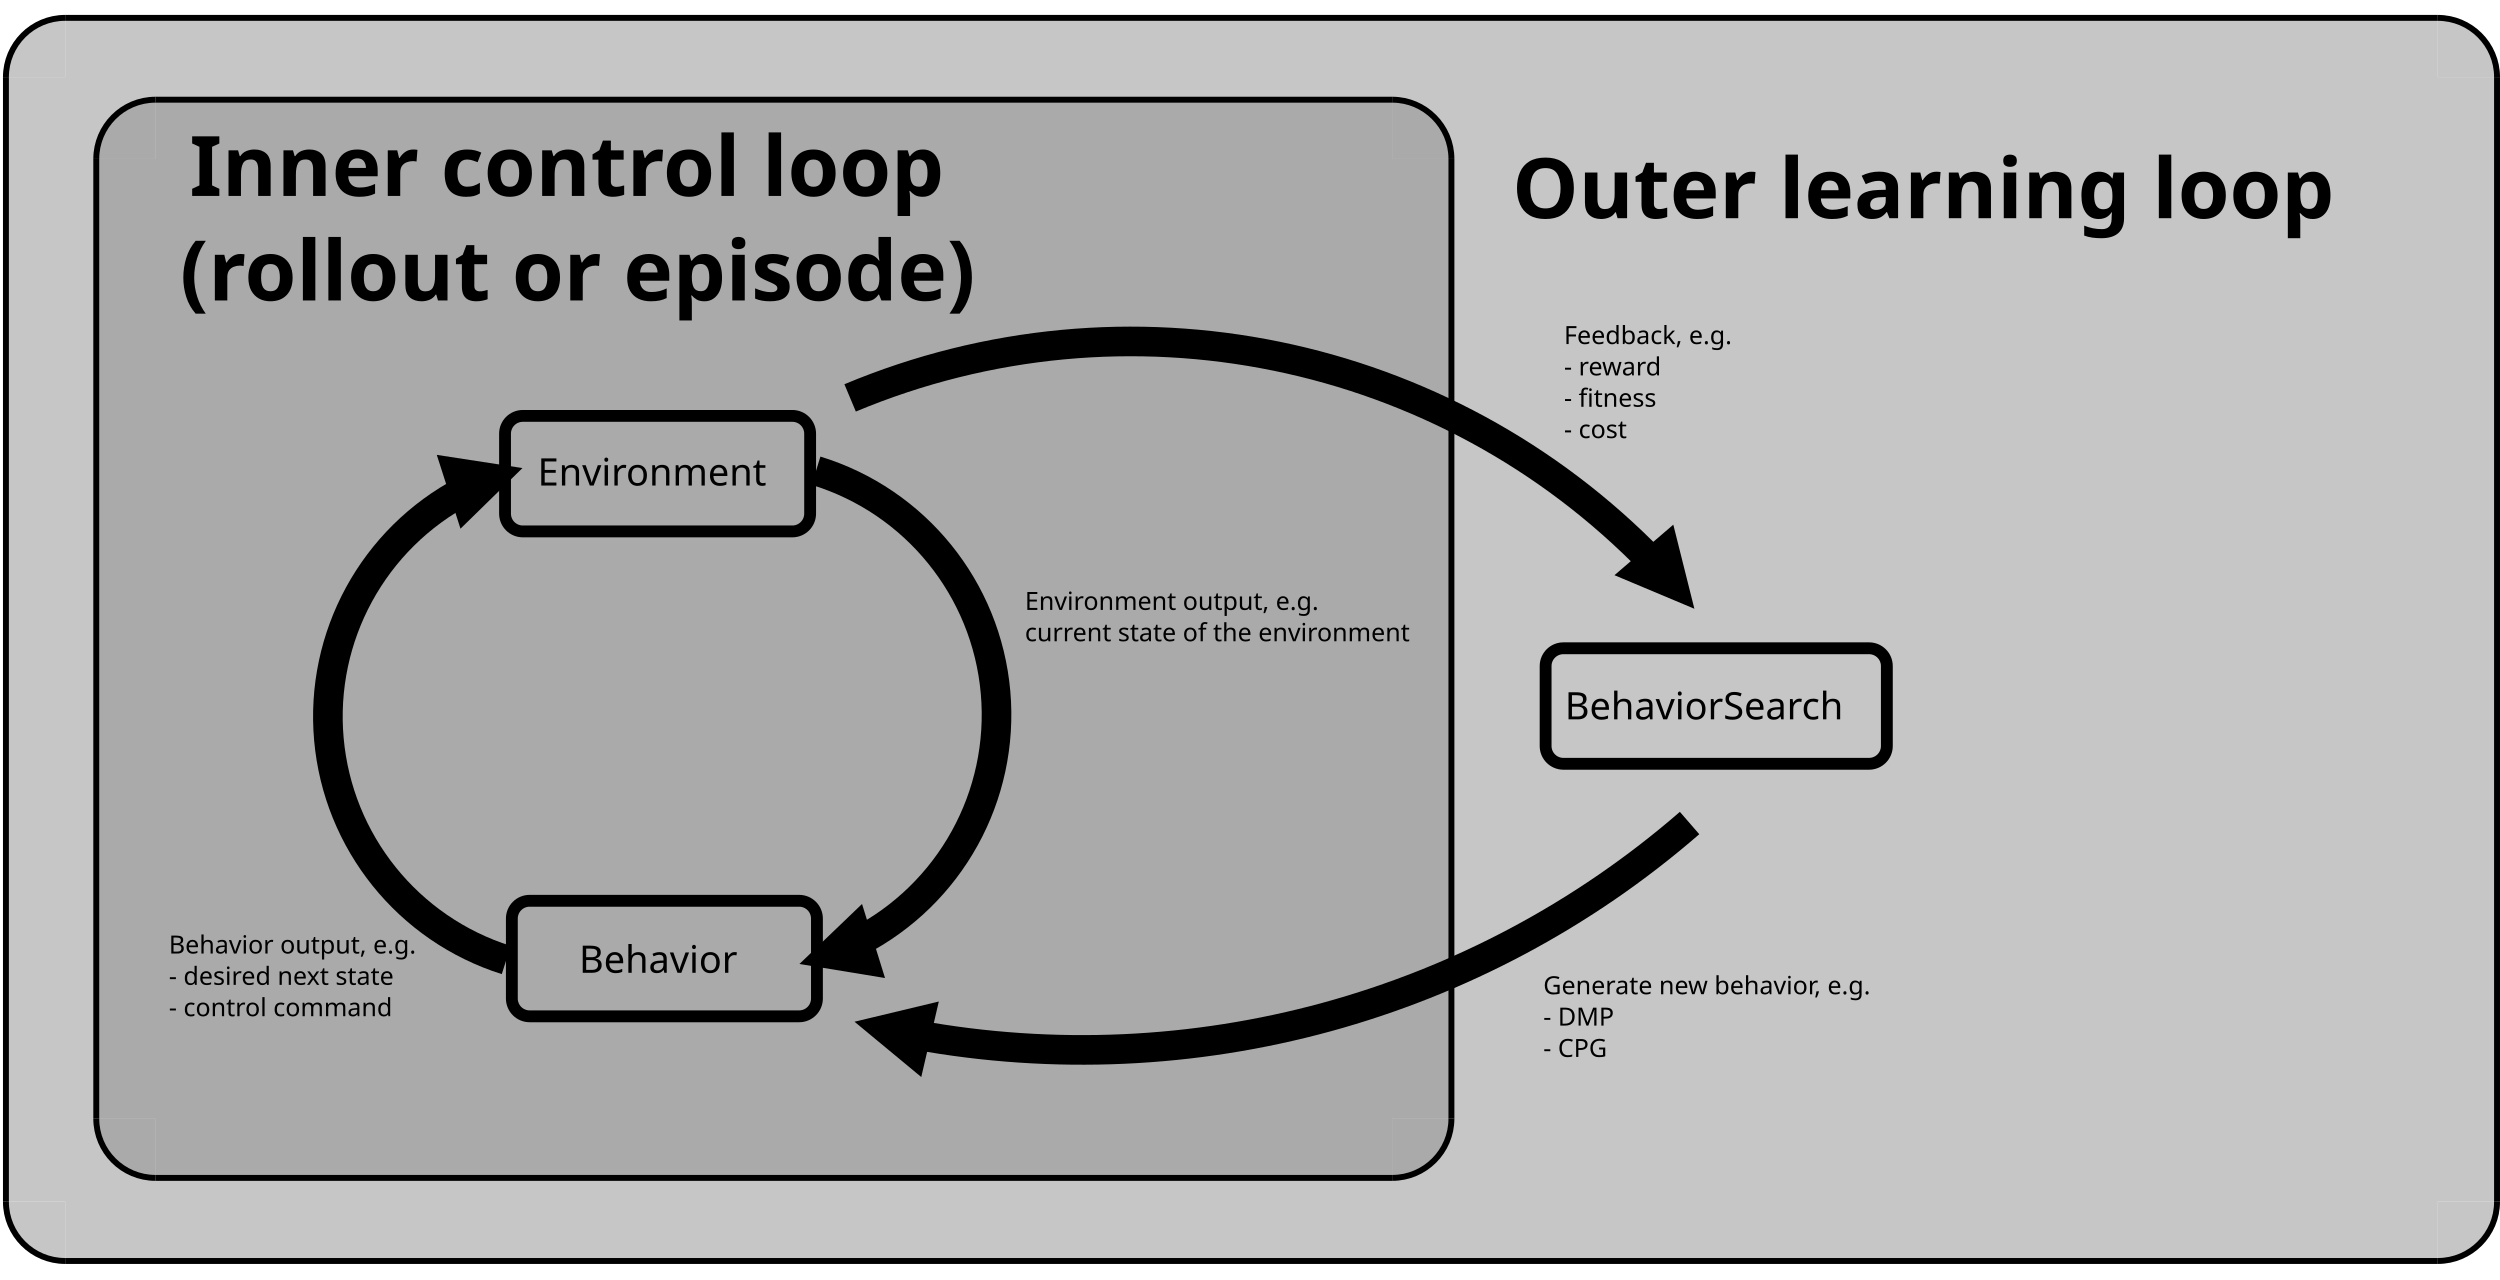
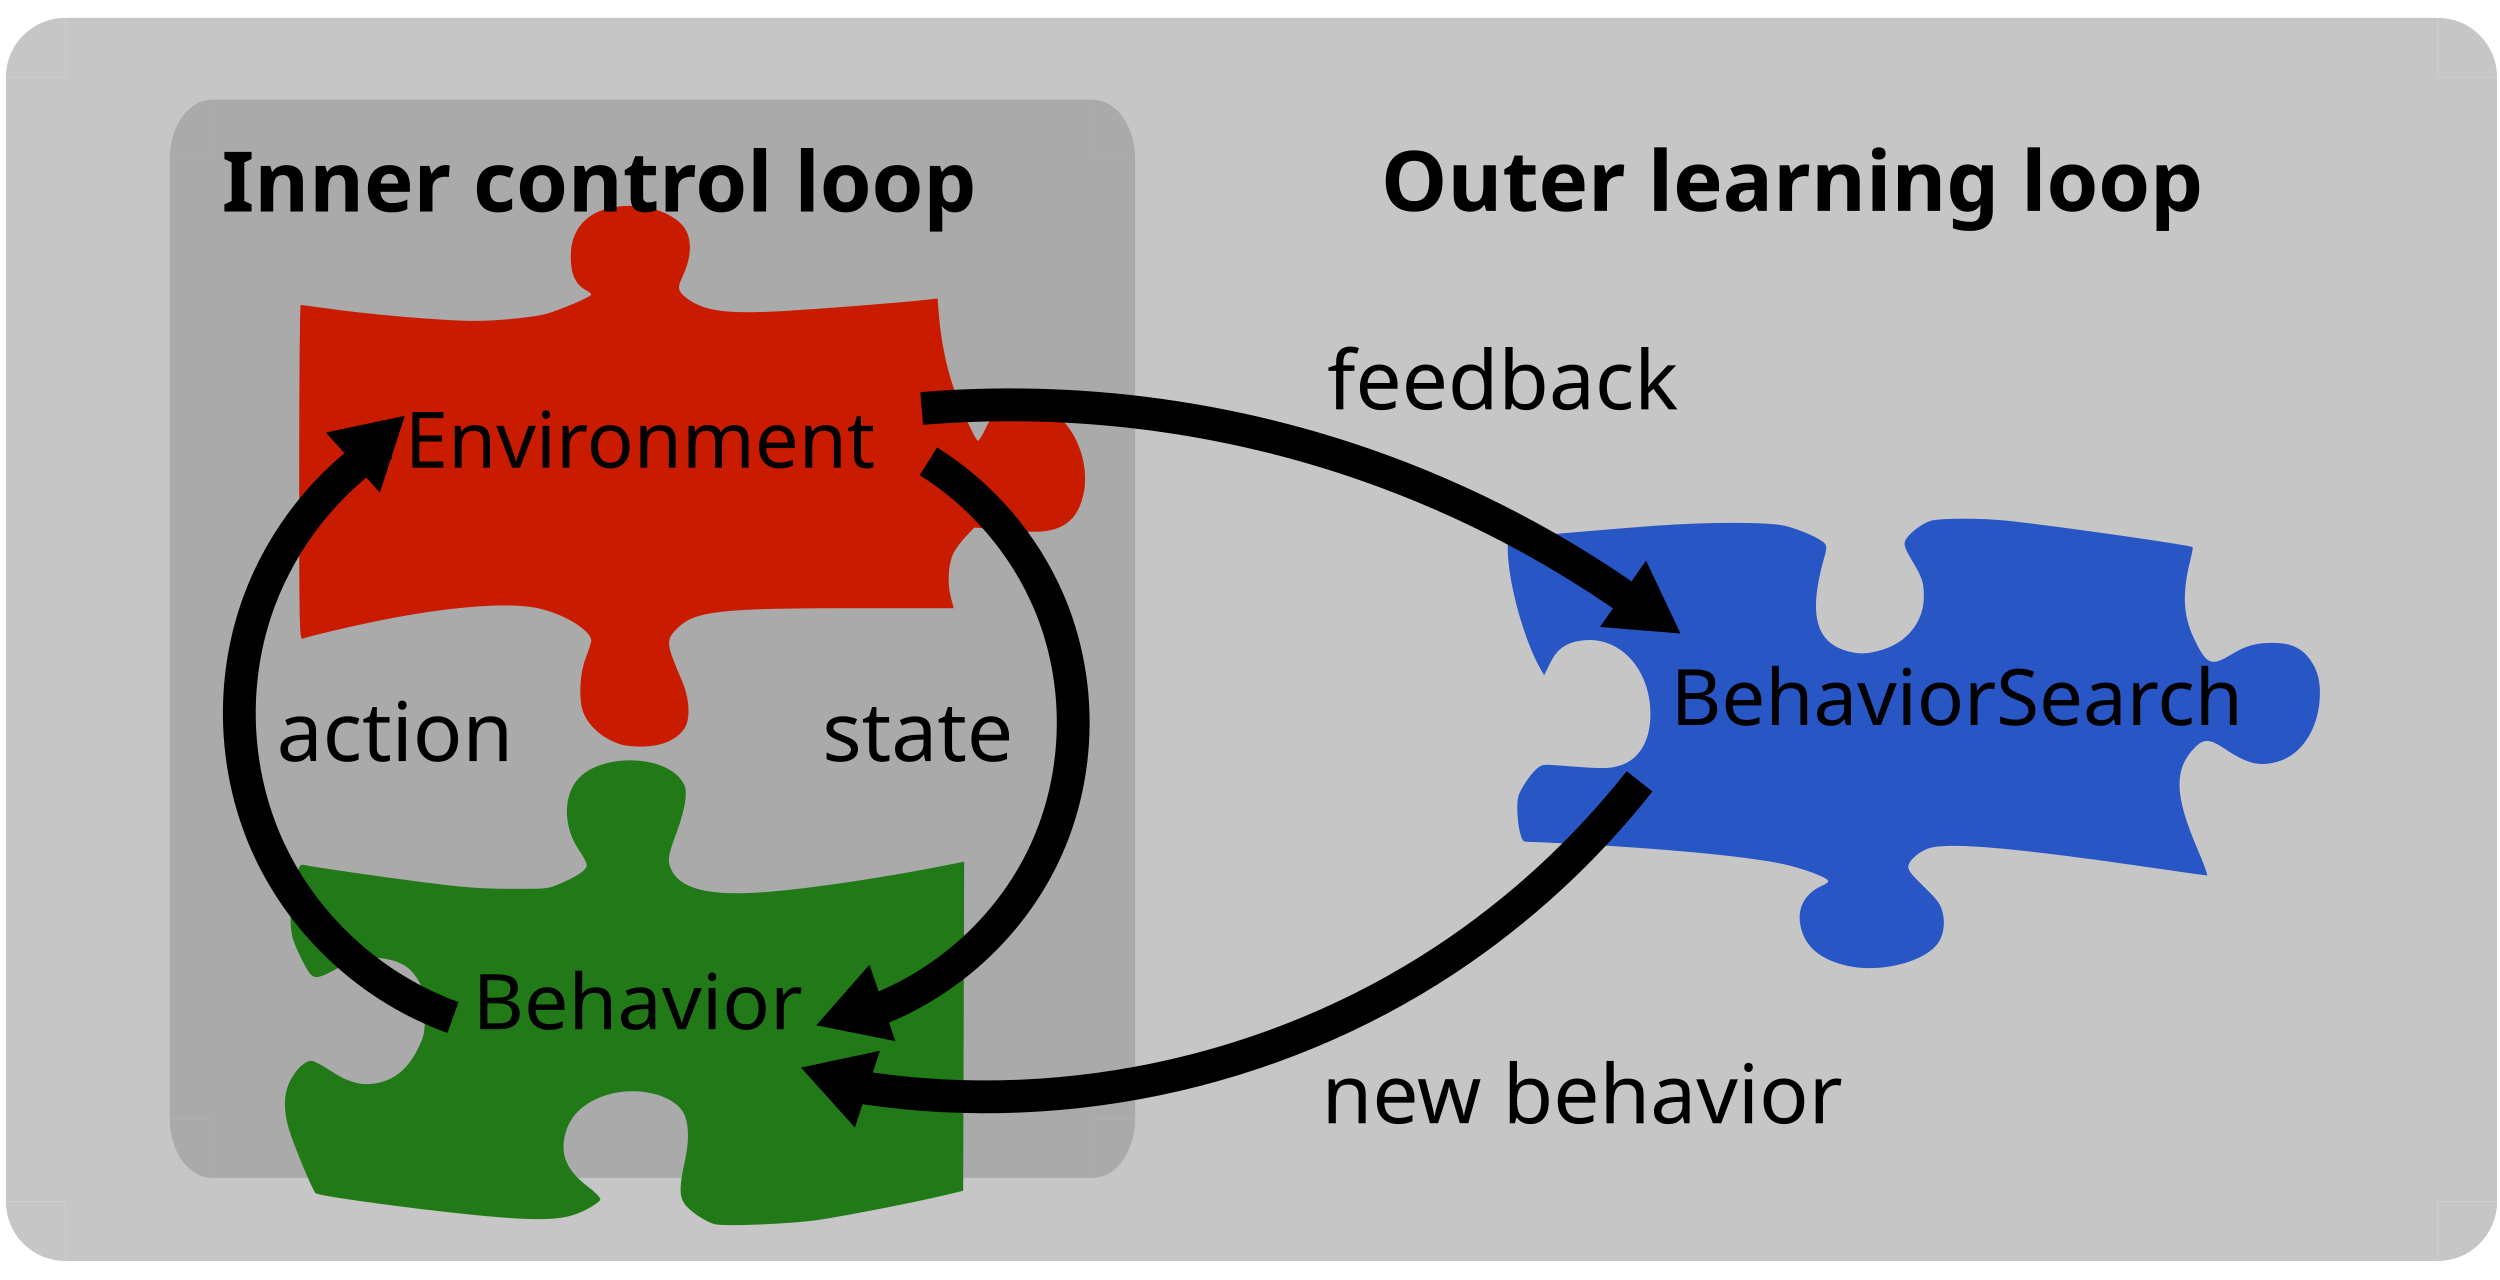
- <svg xmlns="http://www.w3.org/2000/svg" width="43cm" height="22cm" viewBox="188 -15 844 422">
-   <g>
-     <rect style="fill: #c6c6c6" x="210" y="-13.875" width="801" height="419.675" />
-     <path style="fill: #c6c6c6" d="M 210,-13.875 A 20,20 0 0 0 190,6.125 L 210,6.125 z" />
-     <path style="fill: #c6c6c6" d="M 1031,6.125 A 20,20 0 0 0 1011,-13.875 L 1011,6.125 z" />
-     <rect style="fill: #c6c6c6" x="190" y="6.125" width="841" height="379.675" />
-     <path style="fill: #c6c6c6" d="M 190,385.8 A 20,20 0 0 0 210,405.8 L 210,385.8 z" />
-     <path style="fill: #c6c6c6" d="M 1011,405.8 A 20,20 0 0 0 1031,385.8 L 1011,385.8 z" />
-     <line style="fill: none; fill-opacity:0; stroke-width: 2; stroke: #000000" x1="210" y1="-13.875" x2="1011" y2="-13.875" />
-     <line style="fill: none; fill-opacity:0; stroke-width: 2; stroke: #000000" x1="210" y1="405.8" x2="1011" y2="405.8" />
-     <path style="fill: none; fill-opacity:0; stroke-width: 2; stroke: #000000" d="M 210,-13.875 A 20,20 0 0 0 190,6.125" />
-     <path style="fill: none; fill-opacity:0; stroke-width: 2; stroke: #000000" d="M 1031,6.125 A 20,20 0 0 0 1011,-13.875" />
-     <line style="fill: none; fill-opacity:0; stroke-width: 2; stroke: #000000" x1="190" y1="6.125" x2="190" y2="385.8" />
-     <line style="fill: none; fill-opacity:0; stroke-width: 2; stroke: #000000" x1="1031" y1="6.125" x2="1031" y2="385.8" />
-     <path style="fill: none; fill-opacity:0; stroke-width: 2; stroke: #000000" d="M 190,385.8 A 20,20 0 0 0 210,405.8" />
-     <path style="fill: none; fill-opacity:0; stroke-width: 2; stroke: #000000" d="M 1011,405.8 A 20,20 0 0 0 1031,385.8" />
-     <text font-size="12.8" style="fill: #000000;text-anchor:middle;font-family:sans-serif;font-style:normal;font-weight:normal" x="610.5" y="199.862">
-       <tspan x="610.5" y="199.862" />
+ <svg xmlns="http://www.w3.org/2000/svg" width="43cm" height="22cm" viewBox="188 -15 844 422" id="svg2" version="1.1">
+   <defs id="defs188">
+     <marker orient="auto" refY="0.0" refX="0.0" id="TriangleOutL" style="overflow:visible">
+       <path id="path4365" d="M 5.77,0.0 L -2.88,5.0 L -2.88,-5.0 L 5.77,0.0 z " style="fill-rule:evenodd;stroke:#000000;stroke-width:1pt;stroke-opacity:1;fill:#000000;fill-opacity:1" transform="scale(0.8)" />
+     </marker>
+     <marker orient="auto" refY="0.0" refX="0.0" id="marker4759" style="overflow:visible;">
+       <path id="path4761" d="M 0.0,0.0 L 5.0,-5.0 L -12.5,0.0 L 5.0,5.0 L 0.0,0.0 z " style="fill-rule:evenodd;stroke:#000000;stroke-width:1pt;stroke-opacity:1;fill:#000000;fill-opacity:1" transform="scale(0.8) rotate(180) translate(12.5,0)" />
+     </marker>
+     <marker orient="auto" refY="0.0" refX="0.0" id="Arrow2Lend" style="overflow:visible;">
+       <path id="path4244" style="fill-rule:evenodd;stroke-width:0.625;stroke-linejoin:round;stroke:#000000;stroke-opacity:1;fill:#000000;fill-opacity:1" d="M 8.719,4.034 L -2.207,0.016 L 8.719,-4.002 C 6.973,-1.63 6.983,1.616 8.719,4.034 z " transform="scale(1.1) rotate(180) translate(1,0)" />
+     </marker>
+     <marker orient="auto" refY="0.0" refX="0.0" id="Arrow1Lend" style="overflow:visible;">
+       <path id="path4226" d="M 0.0,0.0 L 5.0,-5.0 L -12.5,0.0 L 5.0,5.0 L 0.0,0.0 z " style="fill-rule:evenodd;stroke:#000000;stroke-width:1pt;stroke-opacity:1;fill:#000000;fill-opacity:1" transform="scale(0.8) rotate(180) translate(12.5,0)" />
+     </marker>
+     <marker orient="auto" refY="0" refX="0" id="TriangleOutL-6" style="overflow:visible">
+       <path id="path4365-2" d="m 5.77,0 -8.65,5 0,-10 8.65,5 z" style="fill:#000000;fill-opacity:1;fill-rule:evenodd;stroke:#000000;stroke-width:1pt;stroke-opacity:1" transform="scale(0.8,0.8)" />
+     </marker>
+     <marker orient="auto" refY="0" refX="0" id="TriangleOutL-2" style="overflow:visible">
+       <path id="path4365-7" d="m 5.77,0 -8.65,5 0,-10 8.65,5 z" style="fill:#000000;fill-opacity:1;fill-rule:evenodd;stroke:#000000;stroke-width:1pt;stroke-opacity:1" transform="scale(0.8,0.8)" />
+     </marker>
+     <marker orient="auto" refY="0" refX="0" id="TriangleOutL-3" style="overflow:visible">
+       <path id="path4365-6" d="m 5.77,0 -8.65,5 0,-10 8.65,5 z" style="fill:#000000;fill-opacity:1;fill-rule:evenodd;stroke:#000000;stroke-width:1pt;stroke-opacity:1" transform="scale(0.8,0.8)" />
+     </marker>
+   </defs>
+   <g id="g4" style="stroke:none">
+     <rect style="fill:#c6c6c6;stroke:none" x="210" y="-13.875" width="801" height="419.675" id="rect6" />
+     <path style="fill:#c6c6c6;stroke:none" d="M 210,-13.875 A 20,20 0 0 0 190,6.125 L 210,6.125 z" id="path8" />
+     <path style="fill:#c6c6c6;stroke:none" d="M 1031,6.125 A 20,20 0 0 0 1011,-13.875 L 1011,6.125 z" id="path10" />
+     <rect style="fill:#c6c6c6;stroke:none" x="190" y="6.125" width="841" height="379.675" id="rect12" />
+     <path style="fill:#c6c6c6;stroke:none" d="M 190,385.8 A 20,20 0 0 0 210,405.8 L 210,385.8 z" id="path14" />
+     <path style="fill:#c6c6c6;stroke:none" d="M 1011,405.8 A 20,20 0 0 0 1031,385.8 L 1011,385.8 z" id="path16" />
+     <line style="fill:none;fill-opacity:0;stroke-width:2;stroke:none" x1="210" y1="-13.875" x2="1011" y2="-13.875" id="line18" />
+     <line style="fill:none;fill-opacity:0;stroke-width:2;stroke:none" x1="210" y1="405.8" x2="1011" y2="405.8" id="line20" />
+     <path style="fill:none;fill-opacity:0;stroke-width:2;stroke:none" d="M 210,-13.875 A 20,20 0 0 0 190,6.125" id="path22" />
+     <path style="fill:none;fill-opacity:0;stroke-width:2;stroke:none" d="M 1031,6.125 A 20,20 0 0 0 1011,-13.875" id="path24" />
+     <line style="fill:none;fill-opacity:0;stroke-width:2;stroke:none" x1="190" y1="6.125" x2="190" y2="385.8" id="line26" />
+     <line style="fill:none;fill-opacity:0;stroke-width:2;stroke:none" x1="1031" y1="6.125" x2="1031" y2="385.8" id="line28" />
+     <path style="fill:none;fill-opacity:0;stroke-width:2;stroke:none" d="M 190,385.8 A 20,20 0 0 0 210,405.8" id="path30" />
+     <path style="fill:none;fill-opacity:0;stroke-width:2;stroke:none" d="M 1011,405.8 A 20,20 0 0 0 1031,385.8" id="path32" />
+     <text font-size="12.8" style="fill:#000000;text-anchor:middle;font-family:sans-serif;font-style:normal;font-weight:normal;stroke:none" x="610.5" y="199.862" id="text34">
+       <tspan x="610.5" y="199.862" id="tspan36" style="stroke:none" />
    </text>
  </g>
-   <g>
-     <rect style="fill: #aaaaaa" x="240.5" y="13.75" width="417.5" height="364" />
-     <path style="fill: #aaaaaa" d="M 240.5,13.75 A 20,20 0 0 0 220.5,33.75 L 240.5,33.75 z" />
-     <path style="fill: #aaaaaa" d="M 678,33.75 A 20,20 0 0 0 658,13.75 L 658,33.75 z" />
-     <rect style="fill: #aaaaaa" x="220.5" y="33.75" width="457.5" height="324" />
-     <path style="fill: #aaaaaa" d="M 220.5,357.75 A 20,20 0 0 0 240.5,377.75 L 240.5,357.75 z" />
-     <path style="fill: #aaaaaa" d="M 658,377.75 A 20,20 0 0 0 678,357.75 L 658,357.75 z" />
-     <line style="fill: none; fill-opacity:0; stroke-width: 2; stroke: #000000" x1="240.5" y1="13.75" x2="658" y2="13.75" />
-     <line style="fill: none; fill-opacity:0; stroke-width: 2; stroke: #000000" x1="240.5" y1="377.75" x2="658" y2="377.75" />
-     <path style="fill: none; fill-opacity:0; stroke-width: 2; stroke: #000000" d="M 240.5,13.75 A 20,20 0 0 0 220.5,33.75" />
-     <path style="fill: none; fill-opacity:0; stroke-width: 2; stroke: #000000" d="M 678,33.75 A 20,20 0 0 0 658,13.75" />
-     <line style="fill: none; fill-opacity:0; stroke-width: 2; stroke: #000000" x1="220.5" y1="33.75" x2="220.5" y2="357.75" />
-     <line style="fill: none; fill-opacity:0; stroke-width: 2; stroke: #000000" x1="678" y1="33.75" x2="678" y2="357.75" />
-     <path style="fill: none; fill-opacity:0; stroke-width: 2; stroke: #000000" d="M 220.5,357.75 A 20,20 0 0 0 240.5,377.75" />
-     <path style="fill: none; fill-opacity:0; stroke-width: 2; stroke: #000000" d="M 658,377.75 A 20,20 0 0 0 678,357.75" />
-     <text font-size="12.8" style="fill: #000000;text-anchor:middle;font-family:sans-serif;font-style:normal;font-weight:normal" x="449.25" y="199.65">
-       <tspan x="449.25" y="199.65" />
+   <g id="g38" style="stroke:none" transform="matrix(0.7124316,0,0,1,88.19596,0)">
+     <rect style="fill:#aaaaaa;stroke:none" x="240.5" y="13.75" width="417.5" height="364" id="rect40" />
+     <path style="fill:#aaaaaa;stroke:none" d="m 240.5,13.75 a 20,20 0 0 0 -20,20 l 20,0 z" id="path42" />
+     <path style="fill:#aaaaaa;stroke:none" d="m 678,33.75 a 20,20 0 0 0 -20,-20 l 0,20 z" id="path44" />
+     <rect style="fill:#aaaaaa;stroke:none" x="220.5" y="33.75" width="457.5" height="324" id="rect46" />
+     <path style="fill:#aaaaaa;stroke:none" d="m 220.5,357.75 a 20,20 0 0 0 20,20 l 0,-20 z" id="path48" />
+     <path style="fill:#aaaaaa;stroke:none" d="m 658,377.75 a 20,20 0 0 0 20,-20 l -20,0 z" id="path50" />
+     <line style="fill:none;fill-opacity:0;stroke:none;stroke-width:2" x1="240.5" y1="13.75" x2="658" y2="13.75" id="line52" />
+     <line style="fill:none;fill-opacity:0;stroke:none;stroke-width:2" x1="240.5" y1="377.75" x2="658" y2="377.75" id="line54" />
+     <path style="fill:none;fill-opacity:0;stroke:none;stroke-width:2" d="m 240.5,13.75 a 20,20 0 0 0 -20,20" id="path56" />
+     <path style="fill:none;fill-opacity:0;stroke:none;stroke-width:2" d="m 678,33.75 a 20,20 0 0 0 -20,-20" id="path58" />
+     <line style="fill:none;fill-opacity:0;stroke:none;stroke-width:2" x1="220.5" y1="33.75" x2="220.5" y2="357.75" id="line60" />
+     <line style="fill:none;fill-opacity:0;stroke:none;stroke-width:2" x1="678" y1="33.75" x2="678" y2="357.75" id="line62" />
+     <path style="fill:none;fill-opacity:0;stroke:none;stroke-width:2" d="m 220.5,357.75 a 20,20 0 0 0 20,20" id="path64" />
+     <path style="fill:none;fill-opacity:0;stroke:none;stroke-width:2" d="m 658,377.75 a 20,20 0 0 0 20,-20" id="path66" />
+     <text font-size="12.8" style="font-style:normal;font-weight:normal;font-size:12.8px;font-family:sans-serif;text-anchor:middle;fill:#000000;stroke:none" x="449.25" y="199.65" id="text68">
+       <tspan x="449.25" y="199.65" id="tspan70" style="stroke:none" />
    </text>
  </g>
-   <g>
-     <path style="fill: none; fill-opacity:0; stroke-width: 10; stroke: #000000" d="M 344.821,145.736 A 86.159,86.159 0 0 0 358.91,304.19" />
-     <polygon style="fill: #000000" points="345.748,149.348 353.74,141.529 342.69,139.828 " />
-     <polygon style="fill: none; fill-opacity:0; stroke-width: 10; stroke: #000000" points="345.748,149.348 353.74,141.529 342.69,139.828 " />
+   <g id="g72" transform="translate(-47.66758,-4.766758)">
+     <text xml:space="preserve" style="font-style:normal;font-weight:normal;font-size:22.158px;line-height:125%;font-family:sans-serif;letter-spacing:0px;word-spacing:0px;fill:#000000;fill-opacity:1;stroke:none;stroke-width:1px;stroke-linecap:butt;stroke-linejoin:miter;stroke-opacity:1" x="683.726" y="123.041" id="text4318">
+       <tspan id="tspan4320" x="683.726" y="123.041" style="font-size:27.697px">feedback</tspan>
+     </text>
+     <text xml:space="preserve" style="font-style:normal;font-weight:normal;font-size:22.158px;line-height:125%;font-family:sans-serif;letter-spacing:0px;word-spacing:0px;fill:#000000;fill-opacity:1;stroke:none;stroke-width:1px;stroke-linecap:butt;stroke-linejoin:miter;stroke-opacity:1" x="681.846" y="364.078" id="text4318-0">
+       <tspan id="tspan4320-9" x="681.846" y="364.078" style="font-size:27.697px">new behavior</tspan>
+     </text>
+     <text xml:space="preserve" style="font-style:normal;font-weight:normal;font-size:22.158px;line-height:125%;font-family:sans-serif;letter-spacing:0px;word-spacing:0px;fill:#000000;fill-opacity:1;stroke:none;stroke-width:1px;stroke-linecap:butt;stroke-linejoin:miter;stroke-opacity:1" x="513.29" y="241.789" id="text4318-7">
+       <tspan id="tspan4320-5" x="513.29" y="241.789" style="font-size:27.697px">state</tspan>
+     </text>
+     <text xml:space="preserve" style="font-style:normal;font-weight:normal;font-size:22.158px;line-height:125%;font-family:sans-serif;letter-spacing:0px;word-spacing:0px;fill:#000000;fill-opacity:1;stroke:none;stroke-width:1px;stroke-linecap:butt;stroke-linejoin:miter;stroke-opacity:1" x="329.063" y="241.789" id="text4318-9">
+       <tspan id="tspan4320-7" x="329.063" y="241.789" style="font-size:27.697px">action</tspan>
+     </text>
+     <path style="fill:#2956c5;fill-opacity:1;stroke:none;opacity:1" d="m 859.32,310.918 c -9.561,-2.184 -14.696,-6.757 -15.933,-14.19 -0.939,-5.641 1.958,-10.592 7.553,-12.909 1.19,-0.493 2.057,-1.216 1.926,-1.606 -0.406,-1.219 -8.998,-4.36 -15.757,-5.76 -12.166,-2.521 -39.124,-5.092 -70.354,-6.71 -7.175,-0.372 -13.966,-0.678 -15.093,-0.68 -1.892,-0.003 -2.112,-0.255 -2.893,-3.302 -0.465,-1.814 -0.857,-5.281 -0.871,-7.704 -0.022,-3.838 0.264,-4.887 2.224,-8.144 1.237,-2.056 3.136,-4.489 4.219,-5.408 1.837,-1.557 2.311,-1.643 7.024,-1.27 15.347,1.215 17.217,1.228 20.93,0.148 6.709,-1.95 10.548,-8.304 10.548,-17.455 0,-14.993 -10.123,-26.181 -22.532,-24.901 -5.696,0.588 -8.883,2.741 -11.291,7.628 l -2.046,4.154 -1.057,-1.812 c -5.741,-9.839 -11.24,-29.877 -11.24,-40.955 l 0,-3.255 2.843,-0.377 c 4.38,-0.581 31.361,-2.911 46.808,-4.042 18.084,-1.324 38.241,-1.329 43.832,-0.01 5.011,1.181 12.178,4.341 13.505,5.953 0.837,1.017 0.769,1.801 -0.547,6.273 -0.827,2.811 -1.773,7.474 -2.103,10.362 -1.248,10.938 1.822,17.141 9.675,19.548 4.409,1.351 7.415,1.274 12.588,-0.323 8.428,-2.603 13.863,-9.597 13.876,-17.855 0.008,-4.87 -0.499,-6.399 -4.118,-12.415 -1.991,-3.31 -2.604,-4.946 -2.303,-6.145 0.518,-2.063 5.305,-5.976 8.614,-7.042 3.017,-0.972 16.864,-1.004 25.955,-0.061 15.034,1.56 61.904,8.239 62.584,8.919 0.153,0.153 -0.173,2.054 -0.725,4.224 -2.86,11.26 -2.511,18.838 1.231,26.691 4.167,8.746 5.7,9.437 12.234,5.518 5.396,-3.237 8.442,-4.114 14.274,-4.112 6.063,0.002 9.752,1.64 12.623,5.604 2.68,3.7 3.671,7.809 3.269,13.564 -0.724,10.378 -6.318,18.663 -14.118,20.911 -6.287,1.812 -10.371,0.786 -18.399,-4.622 -4.475,-3.014 -6.677,-3.089 -9.444,-0.323 -7.41,7.41 -7.183,16.196 0.902,34.944 2.006,4.652 3.373,8.458 3.038,8.458 -0.335,0 -8.814,-1.196 -18.843,-2.658 -44.56,-6.495 -66.74,-8.508 -74.339,-6.744 -3.385,0.785 -7.389,4.041 -7.651,6.221 -0.165,1.372 0.85,2.722 5.253,6.986 4.601,4.455 5.589,5.8 6.291,8.568 0.901,3.55 0.38,7.541 -1.328,10.161 -4.286,6.575 -19.593,10.523 -30.837,7.955 l 0,0 z" id="path5672" />
+     <path style="fill:#217a17;fill-opacity:1;stroke:none;opacity:1" d="m 477.259,398.207 c -2.888,-0.518 -8.797,-4.427 -10.506,-6.948 -1.826,-2.695 -1.784,-5.963 0.19,-14.752 1.646,-7.33 1.205,-13.84 -1.148,-16.925 -4.63,-6.07 -17.211,-8.186 -26.865,-4.518 -7.004,2.661 -11.191,7.041 -12.557,13.135 -1.543,6.884 0.736,11.935 7.805,17.301 2.654,2.015 4.262,3.707 4.143,4.359 -0.108,0.586 -2.356,2.163 -4.996,3.504 -6.052,3.075 -12.201,3.668 -27.051,2.611 -18.318,-1.304 -62.891,-7.093 -64.102,-8.325 -1.047,-1.065 -7.252,-15.973 -8.923,-21.438 -1.974,-6.457 -1.865,-11.987 0.323,-16.378 1.955,-3.923 5.045,-6.857 7.208,-6.844 0.802,0.004 3.668,1.489 6.369,3.298 5.592,3.745 10.099,5.098 14.725,4.424 6.967,-1.015 11.718,-4.973 15.375,-12.807 1.656,-3.547 1.857,-4.737 1.862,-11.017 0.004,-6.567 -0.129,-7.284 -1.997,-10.656 -2.41,-4.351 -5.443,-6.5 -10.654,-7.546 -5.452,-1.095 -11.432,0.088 -17.654,3.491 -5.361,2.932 -6.878,3.197 -8.401,1.468 -1.286,-1.46 -4.367,-7.559 -5.636,-11.155 -1.482,-4.201 -1.299,-12.116 0.451,-19.481 1.501,-6.318 1.578,-6.462 3.271,-6.117 4.128,0.842 24.488,3.799 39.955,5.804 13.464,1.745 19.271,2.183 29.504,2.228 12.553,0.054 12.803,0.028 16.994,-1.824 6.053,-2.674 8.804,-4.599 8.814,-6.17 0.004,-0.739 -1.055,-2.839 -2.354,-4.666 -5.46,-7.679 -5.84,-18.07 -0.882,-24.085 7.384,-8.958 29.158,-8.801 35.311,0.255 1.385,2.039 1.546,2.882 1.228,6.427 -0.202,2.244 -1.432,6.923 -2.733,10.398 -3.117,8.321 -3.393,9.934 -2.194,12.805 2.925,7 13.065,9.478 32.436,7.926 16.082,-1.288 41.385,-5.134 64.425,-9.791 l 2.183,-0.441 -0.172,55.554 -0.172,55.554 -6.37,1.528 c -9.848,2.363 -32.206,6.743 -42.244,8.277 -8.656,1.323 -30.748,2.295 -34.96,1.539 z" id="path5674" />
+     <path style="opacity:1;fill:#c91b00;fill-opacity:1;stroke:none" d="m 445.084,236.135 c -6.053,-1.964 -10.955,-6.292 -12.62,-11.144 -1.527,-4.448 -1.058,-12.881 1.013,-18.221 0.989,-2.551 1.798,-5.069 1.798,-5.597 0,-3.566 -9.858,-9.44 -18.661,-11.119 -10.368,-1.977 -31.064,-0.211 -54.606,4.66 -9.717,2.011 -22.05,4.964 -24.24,5.804 -1.005,0.386 -1.101,-4.469 -1.101,-56.145 0,-31.112 0.231,-56.564 0.514,-56.56 0.282,0.003 6.06,0.768 12.84,1.698 6.779,0.93 19.812,2.22 28.962,2.866 13.935,0.985 18.271,1.048 26.706,0.388 5.539,-0.433 11.863,-1.266 14.053,-1.85 4.791,-1.277 15.534,-5.859 15.534,-6.625 0,-0.3 -0.693,-0.901 -1.541,-1.335 -3.803,-1.947 -5.43,-5.518 -5.379,-11.804 0.091,-11.248 8.53,-17.608 22.155,-16.699 6.76,0.451 13.108,3.239 15.996,7.026 2.779,3.644 2.749,9.698 -0.078,15.964 -1.799,3.987 -1.883,4.509 -0.982,6.095 0.542,0.954 2.682,2.62 4.755,3.702 5.53,2.886 13.18,3.57 29.634,2.648 12.593,-0.706 41.481,-2.987 48.847,-3.857 l 3.501,-0.414 0.473,5.717 c 0.676,8.173 2.287,16.379 4.611,23.49 2.226,6.813 7.711,18.862 8.586,18.862 0.306,-7e-5 1.482,-1.921 2.611,-4.27 1.617,-3.36 2.665,-4.606 4.921,-5.848 6.35,-3.495 14.543,-2.442 20.279,2.608 5.911,5.203 9.413,15.679 8.047,24.072 -1.756,10.789 -7.863,14.997 -20.333,14.013 -2.96,-0.234 -7.938,-0.624 -11.062,-0.867 l -5.681,-0.442 -2.907,3.034 c -1.599,1.669 -3.494,4.251 -4.211,5.739 -1.721,3.571 -2.102,9.987 -0.872,14.689 l 0.985,3.766 -33.958,0 c -44.321,0 -53.213,0.967 -58.932,6.408 -4.441,4.225 -4.383,5.202 1.074,17.902 2.71,6.307 3.063,13.13 0.847,16.394 -2.479,3.653 -7.384,5.83 -13.564,6.02 -2.926,0.09 -6.391,-0.242 -8.014,-0.769 l 0,0 z" id="path5666" />
+     <path style="fill:none;fill-rule:evenodd;stroke:#000000;stroke-width:11.079;stroke-linecap:butt;stroke-linejoin:miter;stroke-miterlimit:4;stroke-dasharray:none;stroke-opacity:1" d="m 388.599,328.368 c -27.054,-9.698 -49.915,-30.554 -62.048,-56.607 -12.133,-26.053 -13.384,-56.973 -3.396,-83.921 7.957,-21.468 22.87,-40.295 41.947,-52.955" id="path4215" />
+     <path style="fill:none;fill-rule:evenodd;stroke:#000000;stroke-width:11.079;stroke-linecap:butt;stroke-linejoin:miter;stroke-miterlimit:4;stroke-dasharray:none;stroke-opacity:1" d="m 524.231,328.368 c 27.914,-8.43 51.86,-29.185 64.17,-55.618 12.31,-26.433 12.786,-58.118 1.274,-84.909 -8.323,-19.371 -22.697,-36.09 -40.599,-47.225" id="path4215-6" />
+     <path style="fill:none;fill-rule:evenodd;stroke:#000000;stroke-width:11.079;stroke-linecap:butt;stroke-linejoin:miter;stroke-miterlimit:4;stroke-dasharray:none;stroke-opacity:1" d="m 792.65,192.313 c -29.147,-21.442 -61.511,-38.504 -95.672,-50.436 -47.983,-16.76 -99.502,-23.317 -150.153,-19.111" id="path4215-6-5" />
+     <path style="fill:none;fill-rule:evenodd;stroke:#000000;stroke-width:11.079;stroke-linecap:butt;stroke-linejoin:miter;stroke-miterlimit:4;stroke-dasharray:none;stroke-opacity:1" d="m 520.865,351.059 c 69.742,12.244 143.965,-3.229 203.006,-42.318 24.773,-16.401 46.909,-36.775 65.305,-60.105" id="path4215-6-5-5" />
  </g>
-   <g>
-     <path style="fill: none; fill-opacity:0; stroke-width: 10; stroke: #000000" d="M 477.535,298.101 A 86.169,86.169 0 0 0 463.501,139.013" />
-     <polygon style="fill: #000000" points="476.644,294.479 468.575,302.218 479.608,304.03 " />
-     <polygon style="fill: none; fill-opacity:0; stroke-width: 10; stroke: #000000" points="476.644,294.479 468.575,302.218 479.608,304.03 " />
-   </g>
-   <text font-size="8.467" style="fill: #000000;text-anchor:start;font-family:sans-serif;font-style:normal;font-weight:normal" x="534" y="186">
-     <tspan x="534" y="186">Environment output, e.g.</tspan>
-     <tspan x="534" y="196.583">current state of the environment</tspan>
+   <text font-size="12.8" style="fill: #000000;text-anchor:start;font-family:sans-serif;font-style:normal;font-weight:normal" x="253.5" y="34.75" id="text102">
+     <tspan x="253.5" y="34.75" id="tspan104" />
  </text>
-   <text font-size="8.467" style="fill: #000000;text-anchor:start;font-family:sans-serif;font-style:normal;font-weight:normal" x="245" y="302">
-     <tspan x="245" y="302">Behavior output, e.g.</tspan>
-     <tspan x="245" y="312.583">- desired next state</tspan>
-     <tspan x="245" y="323.167">- control command</tspan>
+   <text font-size="12.8" style="fill: #000000;text-anchor:start;font-family:sans-serif;font-style:normal;font-weight:normal" x="283" y="23.75" id="text106">
+     <tspan x="283" y="23.75" id="tspan108" />
  </text>
-   <text font-size="12.8" style="fill: #000000;text-anchor:start;font-family:sans-serif;font-style:normal;font-weight:normal" x="253.5" y="34.75">
-     <tspan x="253.5" y="34.75" />
+   <text font-size="12.8" style="fill: #000000;text-anchor:start;font-family:sans-serif;font-style:normal;font-weight:normal" x="269" y="-31.25" id="text110">
+     <tspan x="269" y="-31.25" id="tspan112" />
  </text>
-   <text font-size="12.8" style="fill: #000000;text-anchor:start;font-family:sans-serif;font-style:normal;font-weight:normal" x="283" y="23.75">
-     <tspan x="283" y="23.75" />
+   <text font-size="28.222" style="font-style:normal;font-weight:700;font-size:28.222px;font-family:sans-serif;text-align:start;text-anchor:start;fill:#000000" x="262.851" y="51.513" id="text114">
+     <tspan x="262.851" y="51.513" id="tspan116" style="text-align:start;text-anchor:start">Inner control loop</tspan>
  </text>
-   <text font-size="12.8" style="fill: #000000;text-anchor:start;font-family:sans-serif;font-style:normal;font-weight:normal" x="269" y="-31.25">
-     <tspan x="269" y="-31.25" />
+   <text font-size="12.8" style="fill: #000000;text-anchor:start;font-family:sans-serif;font-style:normal;font-weight:normal" x="255" y="29.75" id="text120">
+     <tspan x="255" y="29.75" id="tspan122" />
  </text>
-   <text font-size="28.222" style="fill: #000000;text-anchor:middle;font-family:sans-serif;font-style:normal;font-weight:700" x="383" y="46.25">
-     <tspan x="383" y="46.25">Inner control loop</tspan>
-     <tspan x="383" y="81.528">(rollout or episode)</tspan>
+   <text font-size="28.222" style="font-style:normal;font-weight:700;font-size:28.222px;font-family:sans-serif;text-anchor:start;fill:#000000" x="654.185" y="51.292" id="text158">
+     <tspan x="654.185" y="51.292" id="tspan160">Outer learning loop</tspan>
  </text>
-   <text font-size="12.8" style="fill: #000000;text-anchor:start;font-family:sans-serif;font-style:normal;font-weight:normal" x="255" y="29.75">
-     <tspan x="255" y="29.75" />
-   </text>
-   <g>
-     <path style="fill: none; fill-opacity:0; stroke-width: 10; stroke: #000000" d="M 745.901,169.863 A 245.396,245.396 0 0 0 475,114.425" />
-     <polygon style="fill: #000000" points="742.436,172.8 752.743,177.131 750.023,166.287 " />
-     <polygon style="fill: none; fill-opacity:0; stroke-width: 10; stroke: #000000" points="742.436,172.8 752.743,177.131 750.023,166.287 " />
-   </g>
-   <text font-size="8.467" style="fill: #000000;text-anchor:start;font-family:sans-serif;font-style:normal;font-weight:normal" x="716" y="96.25">
-     <tspan x="716" y="96.25">Feedback, e.g.</tspan>
-     <tspan x="716" y="106.833">- reward</tspan>
-     <tspan x="716" y="117.417">- fitness</tspan>
-     <tspan x="716" y="128">- cost</tspan>
-   </text>
-   <g>
-     <path style="fill: none; fill-opacity:0; stroke-width: 10; stroke: #000000" d="M 497.175,329.465 A 312.876,312.876 0 0 0 758.4,257.95" />
-     <polygon style="fill: #000000" points="498.242,324.949 487.37,327.556 495.979,334.689 " />
-     <polygon style="fill: none; fill-opacity:0; stroke-width: 10; stroke: #000000" points="498.242,324.949 487.37,327.556 495.979,334.689 " />
-   </g>
-   <text font-size="8.467" style="fill: #000000;text-anchor:start;font-family:sans-serif;font-style:normal;font-weight:normal" x="709" y="315.75">
-     <tspan x="709" y="315.75">Generate new behavior, e.g.</tspan>
-     <tspan x="709" y="326.333">- DMP</tspan>
-     <tspan x="709" y="336.917">- CPG</tspan>
-   </text>
-   <text font-size="28.222" style="fill: #000000;text-anchor:start;font-family:sans-serif;font-style:normal;font-weight:700" x="698.5" y="53.75">
-     <tspan x="698.5" y="53.75">Outer learning loop</tspan>
-   </text>
-   <g>
-     <rect style="fill: none; fill-opacity:0; stroke-width: 4; stroke-linejoin: round; stroke: #000000" x="358.5" y="120.5" width="103" height="39" rx="6" ry="6" />
-     <text font-size="12.8" style="fill: #000000;text-anchor:start;font-family:sans-serif;font-style:normal;font-weight:normal" x="369.5" y="144">
-       <tspan x="369.5" y="144">Environment</tspan>
+   <g id="g162" transform="translate(-1.107886,0)">
+     <text font-size="12.8" style="font-style:normal;font-weight:normal;font-size:12.8px;font-family:sans-serif;text-anchor:start;fill:#000000" x="325.774" y="137.971" id="text166">
+       <tspan x="325.774" y="137.971" id="tspan168" style="font-size:26.312px">Environment</tspan>
    </text>
  </g>
-   <g>
-     <rect style="fill: none; fill-opacity:0; stroke-width: 4; stroke-linejoin: round; stroke: #000000" x="360.8" y="284.2" width="103" height="39" rx="6" ry="6" />
-     <text font-size="12.8" style="fill: #000000;text-anchor:start;font-family:sans-serif;font-style:normal;font-weight:normal" x="383.5" y="308.5">
-       <tspan x="383.5" y="308.5">Behavior</tspan>
+   <g id="g170" transform="matrix(1.026722,0,0,0.9988139,-11.07154,5.10768)">
+     <text font-size="12.8" style="font-style:normal;font-weight:normal;font-size:12.8px;font-family:sans-serif;text-anchor:start;fill:#000000" x="349.295" y="322.817" id="text174">
+       <tspan x="349.295" y="322.817" id="tspan176" style="font-size:25.983px">Behavior</tspan>
    </text>
  </g>
-   <g>
-     <rect style="fill: none; fill-opacity:0; stroke-width: 4; stroke-linejoin: round; stroke: #000000" x="709.8" y="198.95" width="115.2" height="39" rx="6" ry="6" />
-     <text font-size="12.8" style="fill: #000000;text-anchor:start;font-family:sans-serif;font-style:normal;font-weight:normal" x="716.3" y="222.95">
-       <tspan x="716.3" y="222.95">BehaviorSearch</tspan>
+   <g id="g178" transform="translate(4.766758,-4.766758)">
+     <text font-size="12.8" style="font-style:normal;font-weight:normal;font-size:12.8px;font-family:sans-serif;text-anchor:start;fill:#000000" x="747.271" y="229.623" id="text182">
+       <tspan x="747.271" y="229.623" id="tspan184" style="font-size:26.312px">BehaviorSearch</tspan>
    </text>
  </g>
+   <path style="fill:none;fill-rule:evenodd;stroke:#000000;stroke-width:2.77;stroke-linecap:butt;stroke-linejoin:miter;stroke-miterlimit:4;stroke-dasharray:none;stroke-opacity:1;marker-end:url(#TriangleOutL)" d="m 307.727,135.714 5.244,-4.719" id="path4731" />
+   <path style="fill:none;fill-rule:evenodd;stroke:#000000;stroke-width:2.77;stroke-linecap:butt;stroke-linejoin:miter;stroke-miterlimit:4;stroke-dasharray:none;stroke-opacity:1;marker-end:url(#TriangleOutL-6)" d="m 483.622,319.448 -5.147,1.743" id="path4731-1" />
+   <path style="fill:none;fill-rule:evenodd;stroke:#000000;stroke-width:2.77;stroke-linecap:butt;stroke-linejoin:miter;stroke-miterlimit:4;stroke-dasharray:none;stroke-opacity:1;marker-end:url(#TriangleOutL-2)" d="m 479.585,347.388 -6.216,-2.022" id="path4731-9" />
+   <path style="fill:none;fill-rule:evenodd;stroke:#000000;stroke-width:2.77;stroke-linecap:butt;stroke-linejoin:miter;stroke-miterlimit:4;stroke-dasharray:none;stroke-opacity:1;marker-end:url(#TriangleOutL-3)" d="m 738.498,182.322 3.896,2.696" id="path4731-2" />
</svg>
